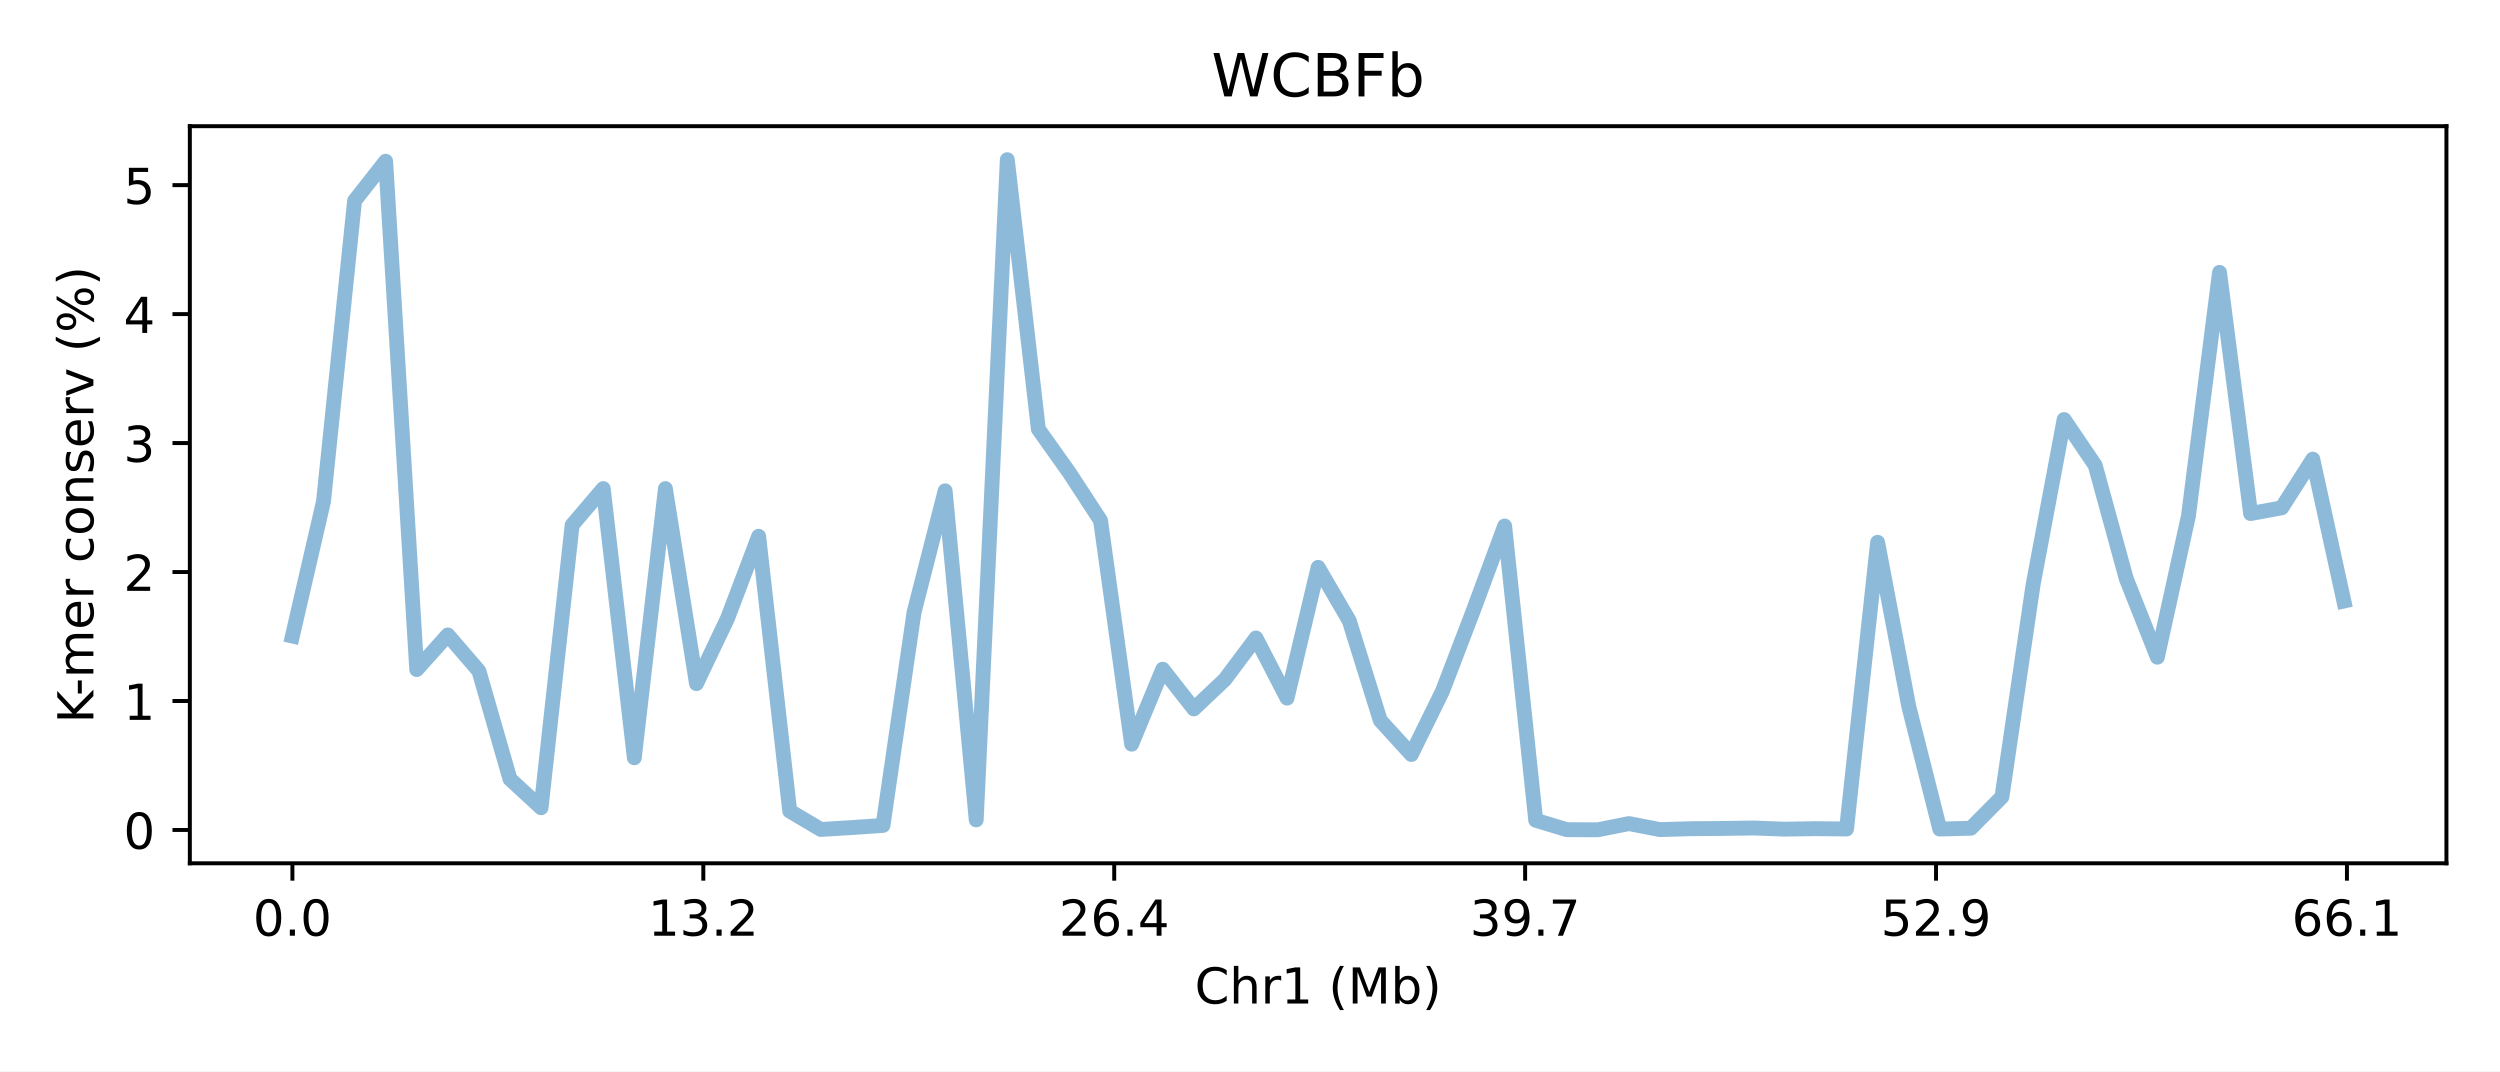
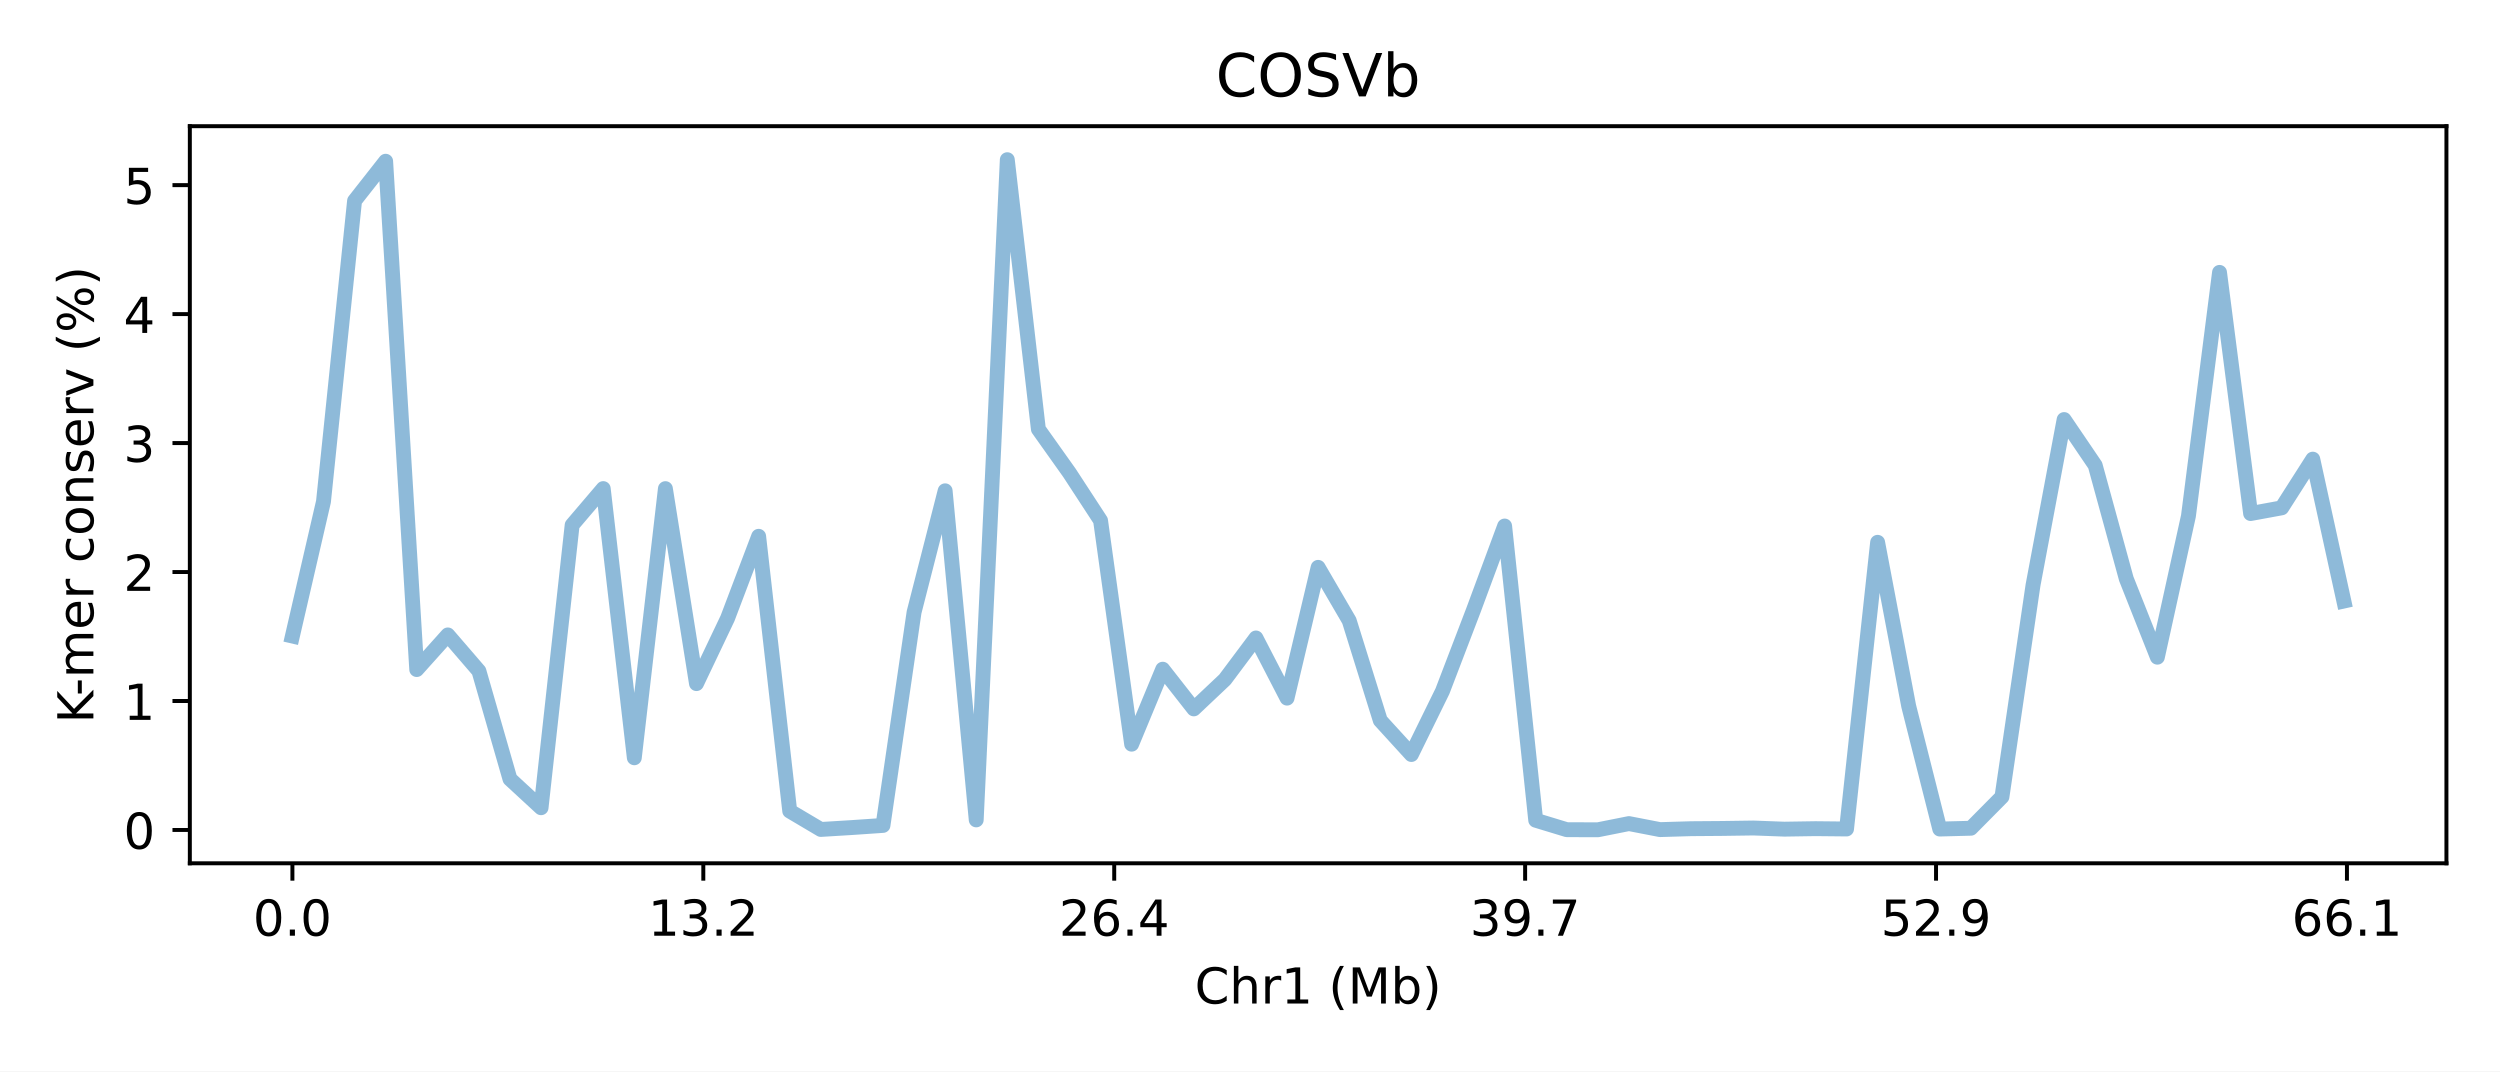
<svg xmlns="http://www.w3.org/2000/svg" xmlns:xlink="http://www.w3.org/1999/xlink" width="504pt" height="216pt" viewBox="0 0 504 216" version="1.1">
  <defs>
    <style type="text/css">*{stroke-linejoin: round; stroke-linecap: butt}</style>
  </defs>
  <g id="figure_1">
    <g id="patch_1">
      <path d="M 0 216  L 504 216  L 504 0  L 0 0  z " style="fill: #ffffff" />
    </g>
    <g id="axes_1">
      <g id="patch_2">
        <path d="M 38.27 174.04  L 493.2 174.04  L 493.2 25.44  L 38.27 25.44  z " style="fill: #ffffff" />
      </g>
      <g id="matplotlib.axis_1">
        <g id="xtick_1">
          <g id="line2d_1">
            <defs>
-               <path id="mde07a8dfb3" d="M 0 0  L 0 3.5  " style="stroke: #000000; stroke-width: 0.8" />
-             </defs>
-             <g>
-               <use xlink:href="#mde07a8dfb3" x="58.949" y="174.04" style="stroke: #000000; stroke-width: 0.8" />
+               <path id="md94d7c75fc" d="M 0 0  L 0 3.5  " style="stroke: #000000; stroke-width: 0.8" />
+             </defs>
+             <g>
+               <use xlink:href="#md94d7c75fc" x="58.949" y="174.04" style="stroke: #000000; stroke-width: 0.8" />
            </g>
          </g>
          <g id="text_1">
            <g transform="translate(50.99707 188.6384) scale(0.1 -0.1)">
              <defs>
                <path id="DejaVuSans-30" d="M 2034 4250  Q 1547 4250 1301 3770  Q 1056 3291 1056 2328  Q 1056 1369 1301 889  Q 1547 409 2034 409  Q 2525 409 2770 889  Q 3016 1369 3016 2328  Q 3016 3291 2770 3770  Q 2525 4250 2034 4250  z M 2034 4750  Q 2819 4750 3233 4129  Q 3647 3509 3647 2328  Q 3647 1150 3233 529  Q 2819 -91 2034 -91  Q 1250 -91 836 529  Q 422 1150 422 2328  Q 422 3509 836 4129  Q 1250 4750 2034 4750  z " transform="scale(0.015625)" />
                <path id="DejaVuSans-2e" d="M 684 794  L 1344 794  L 1344 0  L 684 0  L 684 794  z " transform="scale(0.015625)" />
              </defs>
              <use xlink:href="#DejaVuSans-30" />
              <use xlink:href="#DejaVuSans-2e" x="63.623" />
              <use xlink:href="#DejaVuSans-30" x="95.41" />
            </g>
          </g>
        </g>
        <g id="xtick_2">
          <g id="line2d_2">
            <g>
-               <use xlink:href="#mde07a8dfb3" x="141.788" y="174.04" style="stroke: #000000; stroke-width: 0.8" />
+               <use xlink:href="#md94d7c75fc" x="141.788" y="174.04" style="stroke: #000000; stroke-width: 0.8" />
            </g>
          </g>
          <g id="text_2">
            <g transform="translate(130.6548 188.6384) scale(0.1 -0.1)">
              <defs>
                <path id="DejaVuSans-31" d="M 794 531  L 1825 531  L 1825 4091  L 703 3866  L 703 4441  L 1819 4666  L 2450 4666  L 2450 531  L 3481 531  L 3481 0  L 794 0  L 794 531  z " transform="scale(0.015625)" />
                <path id="DejaVuSans-33" d="M 2597 2516  Q 3050 2419 3304 2112  Q 3559 1806 3559 1356  Q 3559 666 3084 287  Q 2609 -91 1734 -91  Q 1441 -91 1130 -33  Q 819 25 488 141  L 488 750  Q 750 597 1062 519  Q 1375 441 1716 441  Q 2309 441 2620 675  Q 2931 909 2931 1356  Q 2931 1769 2642 2001  Q 2353 2234 1838 2234  L 1294 2234  L 1294 2753  L 1863 2753  Q 2328 2753 2575 2939  Q 2822 3125 2822 3475  Q 2822 3834 2567 4026  Q 2313 4219 1838 4219  Q 1578 4219 1281 4162  Q 984 4106 628 3988  L 628 4550  Q 988 4650 1302 4700  Q 1616 4750 1894 4750  Q 2613 4750 3031 4423  Q 3450 4097 3450 3541  Q 3450 3153 3228 2886  Q 3006 2619 2597 2516  z " transform="scale(0.015625)" />
                <path id="DejaVuSans-32" d="M 1228 531  L 3431 531  L 3431 0  L 469 0  L 469 531  Q 828 903 1448 1529  Q 2069 2156 2228 2338  Q 2531 2678 2651 2914  Q 2772 3150 2772 3378  Q 2772 3750 2511 3984  Q 2250 4219 1831 4219  Q 1534 4219 1204 4116  Q 875 4013 500 3803  L 500 4441  Q 881 4594 1212 4672  Q 1544 4750 1819 4750  Q 2544 4750 2975 4387  Q 3406 4025 3406 3419  Q 3406 3131 3298 2873  Q 3191 2616 2906 2266  Q 2828 2175 2409 1742  Q 1991 1309 1228 531  z " transform="scale(0.015625)" />
              </defs>
              <use xlink:href="#DejaVuSans-31" />
              <use xlink:href="#DejaVuSans-33" x="63.623" />
              <use xlink:href="#DejaVuSans-2e" x="127.246" />
              <use xlink:href="#DejaVuSans-32" x="159.033" />
            </g>
          </g>
        </g>
        <g id="xtick_3">
          <g id="line2d_3">
            <g>
-               <use xlink:href="#mde07a8dfb3" x="224.627" y="174.04" style="stroke: #000000; stroke-width: 0.8" />
+               <use xlink:href="#md94d7c75fc" x="224.627" y="174.04" style="stroke: #000000; stroke-width: 0.8" />
            </g>
          </g>
          <g id="text_3">
            <g transform="translate(213.4938 188.6384) scale(0.1 -0.1)">
              <defs>
                <path id="DejaVuSans-36" d="M 2113 2584  Q 1688 2584 1439 2293  Q 1191 2003 1191 1497  Q 1191 994 1439 701  Q 1688 409 2113 409  Q 2538 409 2786 701  Q 3034 994 3034 1497  Q 3034 2003 2786 2293  Q 2538 2584 2113 2584  z M 3366 4563  L 3366 3988  Q 3128 4100 2886 4159  Q 2644 4219 2406 4219  Q 1781 4219 1451 3797  Q 1122 3375 1075 2522  Q 1259 2794 1537 2939  Q 1816 3084 2150 3084  Q 2853 3084 3261 2657  Q 3669 2231 3669 1497  Q 3669 778 3244 343  Q 2819 -91 2113 -91  Q 1303 -91 875 529  Q 447 1150 447 2328  Q 447 3434 972 4092  Q 1497 4750 2381 4750  Q 2619 4750 2861 4703  Q 3103 4656 3366 4563  z " transform="scale(0.015625)" />
                <path id="DejaVuSans-34" d="M 2419 4116  L 825 1625  L 2419 1625  L 2419 4116  z M 2253 4666  L 3047 4666  L 3047 1625  L 3713 1625  L 3713 1100  L 3047 1100  L 3047 0  L 2419 0  L 2419 1100  L 313 1100  L 313 1709  L 2253 4666  z " transform="scale(0.015625)" />
              </defs>
              <use xlink:href="#DejaVuSans-32" />
              <use xlink:href="#DejaVuSans-36" x="63.623" />
              <use xlink:href="#DejaVuSans-2e" x="127.246" />
              <use xlink:href="#DejaVuSans-34" x="159.033" />
            </g>
          </g>
        </g>
        <g id="xtick_4">
          <g id="line2d_4">
            <g>
-               <use xlink:href="#mde07a8dfb3" x="307.466" y="174.04" style="stroke: #000000; stroke-width: 0.8" />
+               <use xlink:href="#md94d7c75fc" x="307.466" y="174.04" style="stroke: #000000; stroke-width: 0.8" />
            </g>
          </g>
          <g id="text_4">
            <g transform="translate(296.3328 188.6384) scale(0.1 -0.1)">
              <defs>
                <path id="DejaVuSans-39" d="M 703 97  L 703 672  Q 941 559 1184 500  Q 1428 441 1663 441  Q 2288 441 2617 861  Q 2947 1281 2994 2138  Q 2813 1869 2534 1725  Q 2256 1581 1919 1581  Q 1219 1581 811 2004  Q 403 2428 403 3163  Q 403 3881 828 4315  Q 1253 4750 1959 4750  Q 2769 4750 3195 4129  Q 3622 3509 3622 2328  Q 3622 1225 3098 567  Q 2575 -91 1691 -91  Q 1453 -91 1209 -44  Q 966 3 703 97  z M 1959 2075  Q 2384 2075 2632 2365  Q 2881 2656 2881 3163  Q 2881 3666 2632 3958  Q 2384 4250 1959 4250  Q 1534 4250 1286 3958  Q 1038 3666 1038 3163  Q 1038 2656 1286 2365  Q 1534 2075 1959 2075  z " transform="scale(0.015625)" />
                <path id="DejaVuSans-37" d="M 525 4666  L 3525 4666  L 3525 4397  L 1831 0  L 1172 0  L 2766 4134  L 525 4134  L 525 4666  z " transform="scale(0.015625)" />
              </defs>
              <use xlink:href="#DejaVuSans-33" />
              <use xlink:href="#DejaVuSans-39" x="63.623" />
              <use xlink:href="#DejaVuSans-2e" x="127.246" />
              <use xlink:href="#DejaVuSans-37" x="159.033" />
            </g>
          </g>
        </g>
        <g id="xtick_5">
          <g id="line2d_5">
            <g>
-               <use xlink:href="#mde07a8dfb3" x="390.305" y="174.04" style="stroke: #000000; stroke-width: 0.8" />
+               <use xlink:href="#md94d7c75fc" x="390.305" y="174.04" style="stroke: #000000; stroke-width: 0.8" />
            </g>
          </g>
          <g id="text_5">
            <g transform="translate(379.1718 188.6384) scale(0.1 -0.1)">
              <defs>
                <path id="DejaVuSans-35" d="M 691 4666  L 3169 4666  L 3169 4134  L 1269 4134  L 1269 2991  Q 1406 3038 1543 3061  Q 1681 3084 1819 3084  Q 2600 3084 3056 2656  Q 3513 2228 3513 1497  Q 3513 744 3044 326  Q 2575 -91 1722 -91  Q 1428 -91 1123 -41  Q 819 9 494 109  L 494 744  Q 775 591 1075 516  Q 1375 441 1709 441  Q 2250 441 2565 725  Q 2881 1009 2881 1497  Q 2881 1984 2565 2268  Q 2250 2553 1709 2553  Q 1456 2553 1204 2497  Q 953 2441 691 2322  L 691 4666  z " transform="scale(0.015625)" />
              </defs>
              <use xlink:href="#DejaVuSans-35" />
              <use xlink:href="#DejaVuSans-32" x="63.623" />
              <use xlink:href="#DejaVuSans-2e" x="127.246" />
              <use xlink:href="#DejaVuSans-39" x="159.033" />
            </g>
          </g>
        </g>
        <g id="xtick_6">
          <g id="line2d_6">
            <g>
-               <use xlink:href="#mde07a8dfb3" x="473.144" y="174.04" style="stroke: #000000; stroke-width: 0.8" />
+               <use xlink:href="#md94d7c75fc" x="473.144" y="174.04" style="stroke: #000000; stroke-width: 0.8" />
            </g>
          </g>
          <g id="text_6">
            <g transform="translate(462.0108 188.6384) scale(0.1 -0.1)">
              <use xlink:href="#DejaVuSans-36" />
              <use xlink:href="#DejaVuSans-36" x="63.623" />
              <use xlink:href="#DejaVuSans-2e" x="127.246" />
              <use xlink:href="#DejaVuSans-31" x="159.033" />
            </g>
          </g>
        </g>
        <g id="text_7">
          <g transform="translate(240.8592 202.3166) scale(0.1 -0.1)">
            <defs>
              <path id="DejaVuSans-43" d="M 4122 4306  L 4122 3641  Q 3803 3938 3442 4084  Q 3081 4231 2675 4231  Q 1875 4231 1450 3742  Q 1025 3253 1025 2328  Q 1025 1406 1450 917  Q 1875 428 2675 428  Q 3081 428 3442 575  Q 3803 722 4122 1019  L 4122 359  Q 3791 134 3420 21  Q 3050 -91 2638 -91  Q 1578 -91 968 557  Q 359 1206 359 2328  Q 359 3453 968 4101  Q 1578 4750 2638 4750  Q 3056 4750 3426 4639  Q 3797 4528 4122 4306  z " transform="scale(0.015625)" />
              <path id="DejaVuSans-68" d="M 3513 2113  L 3513 0  L 2938 0  L 2938 2094  Q 2938 2591 2744 2837  Q 2550 3084 2163 3084  Q 1697 3084 1428 2787  Q 1159 2491 1159 1978  L 1159 0  L 581 0  L 581 4863  L 1159 4863  L 1159 2956  Q 1366 3272 1645 3428  Q 1925 3584 2291 3584  Q 2894 3584 3203 3211  Q 3513 2838 3513 2113  z " transform="scale(0.015625)" />
              <path id="DejaVuSans-72" d="M 2631 2963  Q 2534 3019 2420 3045  Q 2306 3072 2169 3072  Q 1681 3072 1420 2755  Q 1159 2438 1159 1844  L 1159 0  L 581 0  L 581 3500  L 1159 3500  L 1159 2956  Q 1341 3275 1631 3429  Q 1922 3584 2338 3584  Q 2397 3584 2469 3576  Q 2541 3569 2628 3553  L 2631 2963  z " transform="scale(0.015625)" />
              <path id="DejaVuSans-20" transform="scale(0.015625)" />
              <path id="DejaVuSans-28" d="M 1984 4856  Q 1566 4138 1362 3434  Q 1159 2731 1159 2009  Q 1159 1288 1364 580  Q 1569 -128 1984 -844  L 1484 -844  Q 1016 -109 783 600  Q 550 1309 550 2009  Q 550 2706 781 3412  Q 1013 4119 1484 4856  L 1984 4856  z " transform="scale(0.015625)" />
              <path id="DejaVuSans-4d" d="M 628 4666  L 1569 4666  L 2759 1491  L 3956 4666  L 4897 4666  L 4897 0  L 4281 0  L 4281 4097  L 3078 897  L 2444 897  L 1241 4097  L 1241 0  L 628 0  L 628 4666  z " transform="scale(0.015625)" />
              <path id="DejaVuSans-62" d="M 3116 1747  Q 3116 2381 2855 2742  Q 2594 3103 2138 3103  Q 1681 3103 1420 2742  Q 1159 2381 1159 1747  Q 1159 1113 1420 752  Q 1681 391 2138 391  Q 2594 391 2855 752  Q 3116 1113 3116 1747  z M 1159 2969  Q 1341 3281 1617 3432  Q 1894 3584 2278 3584  Q 2916 3584 3314 3078  Q 3713 2572 3713 1747  Q 3713 922 3314 415  Q 2916 -91 2278 -91  Q 1894 -91 1617 61  Q 1341 213 1159 525  L 1159 0  L 581 0  L 581 4863  L 1159 4863  L 1159 2969  z " transform="scale(0.015625)" />
              <path id="DejaVuSans-29" d="M 513 4856  L 1013 4856  Q 1481 4119 1714 3412  Q 1947 2706 1947 2009  Q 1947 1309 1714 600  Q 1481 -109 1013 -844  L 513 -844  Q 928 -128 1133 580  Q 1338 1288 1338 2009  Q 1338 2731 1133 3434  Q 928 4138 513 4856  z " transform="scale(0.015625)" />
            </defs>
            <use xlink:href="#DejaVuSans-43" />
            <use xlink:href="#DejaVuSans-68" x="69.824" />
            <use xlink:href="#DejaVuSans-72" x="133.203" />
            <use xlink:href="#DejaVuSans-31" x="174.316" />
            <use xlink:href="#DejaVuSans-20" x="237.939" />
            <use xlink:href="#DejaVuSans-28" x="269.727" />
            <use xlink:href="#DejaVuSans-4d" x="308.74" />
            <use xlink:href="#DejaVuSans-62" x="395.02" />
            <use xlink:href="#DejaVuSans-29" x="458.496" />
          </g>
        </g>
      </g>
      <g id="matplotlib.axis_2">
        <g id="ytick_1">
          <g id="line2d_7">
            <defs>
-               <path id="m381ba95d1b" d="M 0 0  L -3.5 0  " style="stroke: #000000; stroke-width: 0.8" />
-             </defs>
-             <g>
-               <use xlink:href="#m381ba95d1b" x="38.27" y="167.32" style="stroke: #000000; stroke-width: 0.8" />
+               <path id="m05b8986b06" d="M 0 0  L -3.5 0  " style="stroke: #000000; stroke-width: 0.8" />
+             </defs>
+             <g>
+               <use xlink:href="#m05b8986b06" x="38.27" y="167.32" style="stroke: #000000; stroke-width: 0.8" />
            </g>
          </g>
          <g id="text_8">
            <g transform="translate(24.9075 171.1194) scale(0.1 -0.1)">
              <use xlink:href="#DejaVuSans-30" />
            </g>
          </g>
        </g>
        <g id="ytick_2">
          <g id="line2d_8">
            <g>
-               <use xlink:href="#m381ba95d1b" x="38.27" y="141.32" style="stroke: #000000; stroke-width: 0.8" />
+               <use xlink:href="#m05b8986b06" x="38.27" y="141.32" style="stroke: #000000; stroke-width: 0.8" />
            </g>
          </g>
          <g id="text_9">
            <g transform="translate(24.9075 145.1194) scale(0.1 -0.1)">
              <use xlink:href="#DejaVuSans-31" />
            </g>
          </g>
        </g>
        <g id="ytick_3">
          <g id="line2d_9">
            <g>
-               <use xlink:href="#m381ba95d1b" x="38.27" y="115.32" style="stroke: #000000; stroke-width: 0.8" />
+               <use xlink:href="#m05b8986b06" x="38.27" y="115.32" style="stroke: #000000; stroke-width: 0.8" />
            </g>
          </g>
          <g id="text_10">
            <g transform="translate(24.9075 119.1194) scale(0.1 -0.1)">
              <use xlink:href="#DejaVuSans-32" />
            </g>
          </g>
        </g>
        <g id="ytick_4">
          <g id="line2d_10">
            <g>
-               <use xlink:href="#m381ba95d1b" x="38.27" y="89.32" style="stroke: #000000; stroke-width: 0.8" />
+               <use xlink:href="#m05b8986b06" x="38.27" y="89.32" style="stroke: #000000; stroke-width: 0.8" />
            </g>
          </g>
          <g id="text_11">
            <g transform="translate(24.9075 93.11939) scale(0.1 -0.1)">
              <use xlink:href="#DejaVuSans-33" />
            </g>
          </g>
        </g>
        <g id="ytick_5">
          <g id="line2d_11">
            <g>
-               <use xlink:href="#m381ba95d1b" x="38.27" y="63.32" style="stroke: #000000; stroke-width: 0.8" />
+               <use xlink:href="#m05b8986b06" x="38.27" y="63.32" style="stroke: #000000; stroke-width: 0.8" />
            </g>
          </g>
          <g id="text_12">
            <g transform="translate(24.9075 67.11938) scale(0.1 -0.1)">
              <use xlink:href="#DejaVuSans-34" />
            </g>
          </g>
        </g>
        <g id="ytick_6">
          <g id="line2d_12">
            <g>
-               <use xlink:href="#m381ba95d1b" x="38.27" y="37.32" style="stroke: #000000; stroke-width: 0.8" />
+               <use xlink:href="#m05b8986b06" x="38.27" y="37.32" style="stroke: #000000; stroke-width: 0.8" />
            </g>
          </g>
          <g id="text_13">
            <g transform="translate(24.9075 41.11937) scale(0.1 -0.1)">
              <use xlink:href="#DejaVuSans-35" />
            </g>
          </g>
        </g>
        <g id="text_14">
          <g transform="translate(18.82781 145.8041) rotate(-90) scale(0.1 -0.1)">
            <defs>
              <path id="DejaVuSans-4b" d="M 628 4666  L 1259 4666  L 1259 2694  L 3353 4666  L 4166 4666  L 1850 2491  L 4331 0  L 3500 0  L 1259 2247  L 1259 0  L 628 0  L 628 4666  z " transform="scale(0.015625)" />
              <path id="DejaVuSans-2d" d="M 313 2009  L 1997 2009  L 1997 1497  L 313 1497  L 313 2009  z " transform="scale(0.015625)" />
              <path id="DejaVuSans-6d" d="M 3328 2828  Q 3544 3216 3844 3400  Q 4144 3584 4550 3584  Q 5097 3584 5394 3201  Q 5691 2819 5691 2113  L 5691 0  L 5113 0  L 5113 2094  Q 5113 2597 4934 2840  Q 4756 3084 4391 3084  Q 3944 3084 3684 2787  Q 3425 2491 3425 1978  L 3425 0  L 2847 0  L 2847 2094  Q 2847 2600 2669 2842  Q 2491 3084 2119 3084  Q 1678 3084 1418 2786  Q 1159 2488 1159 1978  L 1159 0  L 581 0  L 581 3500  L 1159 3500  L 1159 2956  Q 1356 3278 1631 3431  Q 1906 3584 2284 3584  Q 2666 3584 2933 3390  Q 3200 3197 3328 2828  z " transform="scale(0.015625)" />
              <path id="DejaVuSans-65" d="M 3597 1894  L 3597 1613  L 953 1613  Q 991 1019 1311 708  Q 1631 397 2203 397  Q 2534 397 2845 478  Q 3156 559 3463 722  L 3463 178  Q 3153 47 2828 -22  Q 2503 -91 2169 -91  Q 1331 -91 842 396  Q 353 884 353 1716  Q 353 2575 817 3079  Q 1281 3584 2069 3584  Q 2775 3584 3186 3129  Q 3597 2675 3597 1894  z M 3022 2063  Q 3016 2534 2758 2815  Q 2500 3097 2075 3097  Q 1594 3097 1305 2825  Q 1016 2553 972 2059  L 3022 2063  z " transform="scale(0.015625)" />
              <path id="DejaVuSans-63" d="M 3122 3366  L 3122 2828  Q 2878 2963 2633 3030  Q 2388 3097 2138 3097  Q 1578 3097 1268 2742  Q 959 2388 959 1747  Q 959 1106 1268 751  Q 1578 397 2138 397  Q 2388 397 2633 464  Q 2878 531 3122 666  L 3122 134  Q 2881 22 2623 -34  Q 2366 -91 2075 -91  Q 1284 -91 818 406  Q 353 903 353 1747  Q 353 2603 823 3093  Q 1294 3584 2113 3584  Q 2378 3584 2631 3529  Q 2884 3475 3122 3366  z " transform="scale(0.015625)" />
              <path id="DejaVuSans-6f" d="M 1959 3097  Q 1497 3097 1228 2736  Q 959 2375 959 1747  Q 959 1119 1226 758  Q 1494 397 1959 397  Q 2419 397 2687 759  Q 2956 1122 2956 1747  Q 2956 2369 2687 2733  Q 2419 3097 1959 3097  z M 1959 3584  Q 2709 3584 3137 3096  Q 3566 2609 3566 1747  Q 3566 888 3137 398  Q 2709 -91 1959 -91  Q 1206 -91 779 398  Q 353 888 353 1747  Q 353 2609 779 3096  Q 1206 3584 1959 3584  z " transform="scale(0.015625)" />
              <path id="DejaVuSans-6e" d="M 3513 2113  L 3513 0  L 2938 0  L 2938 2094  Q 2938 2591 2744 2837  Q 2550 3084 2163 3084  Q 1697 3084 1428 2787  Q 1159 2491 1159 1978  L 1159 0  L 581 0  L 581 3500  L 1159 3500  L 1159 2956  Q 1366 3272 1645 3428  Q 1925 3584 2291 3584  Q 2894 3584 3203 3211  Q 3513 2838 3513 2113  z " transform="scale(0.015625)" />
              <path id="DejaVuSans-73" d="M 2834 3397  L 2834 2853  Q 2591 2978 2328 3040  Q 2066 3103 1784 3103  Q 1356 3103 1142 2972  Q 928 2841 928 2578  Q 928 2378 1081 2264  Q 1234 2150 1697 2047  L 1894 2003  Q 2506 1872 2764 1633  Q 3022 1394 3022 966  Q 3022 478 2636 193  Q 2250 -91 1575 -91  Q 1294 -91 989 -36  Q 684 19 347 128  L 347 722  Q 666 556 975 473  Q 1284 391 1588 391  Q 1994 391 2212 530  Q 2431 669 2431 922  Q 2431 1156 2273 1281  Q 2116 1406 1581 1522  L 1381 1569  Q 847 1681 609 1914  Q 372 2147 372 2553  Q 372 3047 722 3315  Q 1072 3584 1716 3584  Q 2034 3584 2315 3537  Q 2597 3491 2834 3397  z " transform="scale(0.015625)" />
              <path id="DejaVuSans-76" d="M 191 3500  L 800 3500  L 1894 563  L 2988 3500  L 3597 3500  L 2284 0  L 1503 0  L 191 3500  z " transform="scale(0.015625)" />
              <path id="DejaVuSans-25" d="M 4653 2053  Q 4381 2053 4226 1822  Q 4072 1591 4072 1178  Q 4072 772 4226 539  Q 4381 306 4653 306  Q 4919 306 5073 539  Q 5228 772 5228 1178  Q 5228 1588 5073 1820  Q 4919 2053 4653 2053  z M 4653 2450  Q 5147 2450 5437 2106  Q 5728 1763 5728 1178  Q 5728 594 5436 251  Q 5144 -91 4653 -91  Q 4153 -91 3862 251  Q 3572 594 3572 1178  Q 3572 1766 3864 2108  Q 4156 2450 4653 2450  z M 1428 4353  Q 1159 4353 1004 4120  Q 850 3888 850 3481  Q 850 3069 1003 2837  Q 1156 2606 1428 2606  Q 1700 2606 1854 2837  Q 2009 3069 2009 3481  Q 2009 3884 1853 4118  Q 1697 4353 1428 4353  z M 4250 4750  L 4750 4750  L 1831 -91  L 1331 -91  L 4250 4750  z M 1428 4750  Q 1922 4750 2215 4408  Q 2509 4066 2509 3481  Q 2509 2891 2217 2550  Q 1925 2209 1428 2209  Q 931 2209 642 2551  Q 353 2894 353 3481  Q 353 4063 643 4406  Q 934 4750 1428 4750  z " transform="scale(0.015625)" />
            </defs>
            <use xlink:href="#DejaVuSans-4b" />
            <use xlink:href="#DejaVuSans-2d" x="55.076" />
            <use xlink:href="#DejaVuSans-6d" x="91.16" />
            <use xlink:href="#DejaVuSans-65" x="188.572" />
            <use xlink:href="#DejaVuSans-72" x="250.096" />
            <use xlink:href="#DejaVuSans-20" x="291.209" />
            <use xlink:href="#DejaVuSans-63" x="322.996" />
            <use xlink:href="#DejaVuSans-6f" x="377.977" />
            <use xlink:href="#DejaVuSans-6e" x="439.158" />
            <use xlink:href="#DejaVuSans-73" x="502.537" />
            <use xlink:href="#DejaVuSans-65" x="554.637" />
            <use xlink:href="#DejaVuSans-72" x="616.16" />
            <use xlink:href="#DejaVuSans-76" x="657.273" />
            <use xlink:href="#DejaVuSans-20" x="716.453" />
            <use xlink:href="#DejaVuSans-28" x="748.24" />
            <use xlink:href="#DejaVuSans-25" x="787.254" />
            <use xlink:href="#DejaVuSans-29" x="882.273" />
          </g>
        </g>
      </g>
      <g id="line2d_13">
-         <path d="M 58.949 128.223  L 65.215 101.111  L 71.481 40.479  L 77.747 32.507  L 84.014 134.982  L 90.28 128.002  L 96.546 135.274  L 102.812 157.055  L 109.079 162.837  L 115.345 105.852  L 121.611 98.5  L 127.877 152.766  L 134.144 98.509  L 140.41 137.815  L 146.676 124.648  L 152.942 108.118  L 159.209 163.507  L 165.475 167.218  L 171.741 166.835  L 178.007 166.407  L 184.274 123.437  L 190.54 98.947  L 196.806 165.29  L 203.072 32.195  L 209.339 86.52  L 215.605 95.339  L 221.871 104.94  L 228.137 150.024  L 234.404 134.912  L 240.67 142.91  L 246.936 136.993  L 253.202 128.617  L 259.469 140.741  L 265.735 114.379  L 272.001 125.127  L 278.268 145.243  L 284.534 152.108  L 290.8 139.336  L 297.066 122.965  L 303.333 106.047  L 309.599 165.359  L 315.865 167.265  L 322.131 167.285  L 328.398 166.035  L 334.664 167.25  L 340.93 167.065  L 347.196 167.017  L 353.463 166.925  L 359.729 167.158  L 365.995 167.058  L 372.261 167.123  L 378.528 109.33  L 384.794 142.356  L 391.06 167.137  L 397.326 166.973  L 403.593 160.644  L 409.859 117.955  L 416.125 84.58  L 422.391 93.812  L 428.658 116.678  L 434.924 132.489  L 441.19 104.027  L 447.456 54.913  L 453.723 103.531  L 459.989 102.38  L 466.255 92.564  L 472.521 121.168  " clip-path="url(#p55931f7de0)" style="fill: none; stroke: #1f77b4; stroke-opacity: 0.5; stroke-width: 3; stroke-linecap: square" />
+         <path d="M 58.949 128.223  L 65.215 101.111  L 71.481 40.479  L 77.747 32.507  L 84.014 134.982  L 90.28 128.002  L 96.546 135.274  L 102.812 157.055  L 109.079 162.837  L 115.345 105.852  L 121.611 98.5  L 127.877 152.766  L 134.144 98.509  L 140.41 137.815  L 146.676 124.648  L 152.942 108.118  L 159.209 163.507  L 165.475 167.218  L 171.741 166.835  L 178.007 166.407  L 184.274 123.437  L 190.54 98.947  L 196.806 165.29  L 203.072 32.195  L 209.339 86.52  L 215.605 95.339  L 221.871 104.94  L 228.137 150.024  L 234.404 134.912  L 240.67 142.91  L 246.936 136.993  L 253.202 128.617  L 259.469 140.741  L 265.735 114.379  L 272.001 125.127  L 278.268 145.243  L 284.534 152.108  L 290.8 139.336  L 297.066 122.965  L 303.333 106.047  L 309.599 165.359  L 315.865 167.265  L 322.131 167.285  L 328.398 166.035  L 334.664 167.25  L 340.93 167.065  L 347.196 167.017  L 353.463 166.925  L 359.729 167.158  L 365.995 167.058  L 372.261 167.123  L 378.528 109.33  L 384.794 142.356  L 391.06 167.137  L 397.326 166.973  L 403.593 160.644  L 409.859 117.955  L 416.125 84.58  L 422.391 93.812  L 428.658 116.678  L 434.924 132.489  L 441.19 104.027  L 447.456 54.913  L 453.723 103.531  L 459.989 102.38  L 466.255 92.564  L 472.521 121.168  " clip-path="url(#p1eb0f425cf)" style="fill: none; stroke: #1f77b4; stroke-opacity: 0.5; stroke-width: 3; stroke-linecap: square" />
      </g>
      <g id="patch_3">
        <path d="M 38.27 174.04  L 38.27 25.44  " style="fill: none; stroke: #000000; stroke-width: 0.8; stroke-linejoin: miter; stroke-linecap: square" />
      </g>
      <g id="patch_4">
        <path d="M 493.2 174.04  L 493.2 25.44  " style="fill: none; stroke: #000000; stroke-width: 0.8; stroke-linejoin: miter; stroke-linecap: square" />
      </g>
      <g id="patch_5">
        <path d="M 38.27 174.04  L 493.2 174.04  " style="fill: none; stroke: #000000; stroke-width: 0.8; stroke-linejoin: miter; stroke-linecap: square" />
      </g>
      <g id="patch_6">
        <path d="M 38.27 25.44  L 493.2 25.44  " style="fill: none; stroke: #000000; stroke-width: 0.8; stroke-linejoin: miter; stroke-linecap: square" />
      </g>
      <g id="text_15">
-         <g transform="translate(244.2363 19.44) scale(0.12 -0.12)">
+         <g transform="translate(245.0997 19.44) scale(0.12 -0.12)">
          <defs>
-             <path id="DejaVuSans-57" d="M 213 4666  L 850 4666  L 1831 722  L 2809 4666  L 3519 4666  L 4500 722  L 5478 4666  L 6119 4666  L 4947 0  L 4153 0  L 3169 4050  L 2175 0  L 1381 0  L 213 4666  z " transform="scale(0.015625)" />
-             <path id="DejaVuSans-42" d="M 1259 2228  L 1259 519  L 2272 519  Q 2781 519 3026 730  Q 3272 941 3272 1375  Q 3272 1813 3026 2020  Q 2781 2228 2272 2228  L 1259 2228  z M 1259 4147  L 1259 2741  L 2194 2741  Q 2656 2741 2882 2914  Q 3109 3088 3109 3444  Q 3109 3797 2882 3972  Q 2656 4147 2194 4147  L 1259 4147  z M 628 4666  L 2241 4666  Q 2963 4666 3353 4366  Q 3744 4066 3744 3513  Q 3744 3084 3544 2831  Q 3344 2578 2956 2516  Q 3422 2416 3680 2098  Q 3938 1781 3938 1306  Q 3938 681 3513 340  Q 3088 0 2303 0  L 628 0  L 628 4666  z " transform="scale(0.015625)" />
-             <path id="DejaVuSans-46" d="M 628 4666  L 3309 4666  L 3309 4134  L 1259 4134  L 1259 2759  L 3109 2759  L 3109 2228  L 1259 2228  L 1259 0  L 628 0  L 628 4666  z " transform="scale(0.015625)" />
+             <path id="DejaVuSans-4f" d="M 2522 4238  Q 1834 4238 1429 3725  Q 1025 3213 1025 2328  Q 1025 1447 1429 934  Q 1834 422 2522 422  Q 3209 422 3611 934  Q 4013 1447 4013 2328  Q 4013 3213 3611 3725  Q 3209 4238 2522 4238  z M 2522 4750  Q 3503 4750 4090 4092  Q 4678 3434 4678 2328  Q 4678 1225 4090 567  Q 3503 -91 2522 -91  Q 1538 -91 948 565  Q 359 1222 359 2328  Q 359 3434 948 4092  Q 1538 4750 2522 4750  z " transform="scale(0.015625)" />
+             <path id="DejaVuSans-53" d="M 3425 4513  L 3425 3897  Q 3066 4069 2747 4153  Q 2428 4238 2131 4238  Q 1616 4238 1336 4038  Q 1056 3838 1056 3469  Q 1056 3159 1242 3001  Q 1428 2844 1947 2747  L 2328 2669  Q 3034 2534 3370 2195  Q 3706 1856 3706 1288  Q 3706 609 3251 259  Q 2797 -91 1919 -91  Q 1588 -91 1214 -16  Q 841 59 441 206  L 441 856  Q 825 641 1194 531  Q 1563 422 1919 422  Q 2459 422 2753 634  Q 3047 847 3047 1241  Q 3047 1584 2836 1778  Q 2625 1972 2144 2069  L 1759 2144  Q 1053 2284 737 2584  Q 422 2884 422 3419  Q 422 4038 858 4394  Q 1294 4750 2059 4750  Q 2388 4750 2728 4690  Q 3069 4631 3425 4513  z " transform="scale(0.015625)" />
+             <path id="DejaVuSans-56" d="M 1831 0  L 50 4666  L 709 4666  L 2188 738  L 3669 4666  L 4325 4666  L 2547 0  L 1831 0  z " transform="scale(0.015625)" />
          </defs>
-           <use xlink:href="#DejaVuSans-57" />
-           <use xlink:href="#DejaVuSans-43" x="98.877" />
-           <use xlink:href="#DejaVuSans-42" x="168.701" />
-           <use xlink:href="#DejaVuSans-46" x="237.305" />
-           <use xlink:href="#DejaVuSans-62" x="294.824" />
+           <use xlink:href="#DejaVuSans-43" />
+           <use xlink:href="#DejaVuSans-4f" x="69.824" />
+           <use xlink:href="#DejaVuSans-53" x="148.535" />
+           <use xlink:href="#DejaVuSans-56" x="212.012" />
+           <use xlink:href="#DejaVuSans-62" x="280.42" />
        </g>
      </g>
    </g>
  </g>
  <defs>
-     <clipPath id="p55931f7de0">
+     <clipPath id="p1eb0f425cf">
      <rect x="38.27" y="25.44" width="454.93" height="148.6" />
    </clipPath>
  </defs>
</svg>
